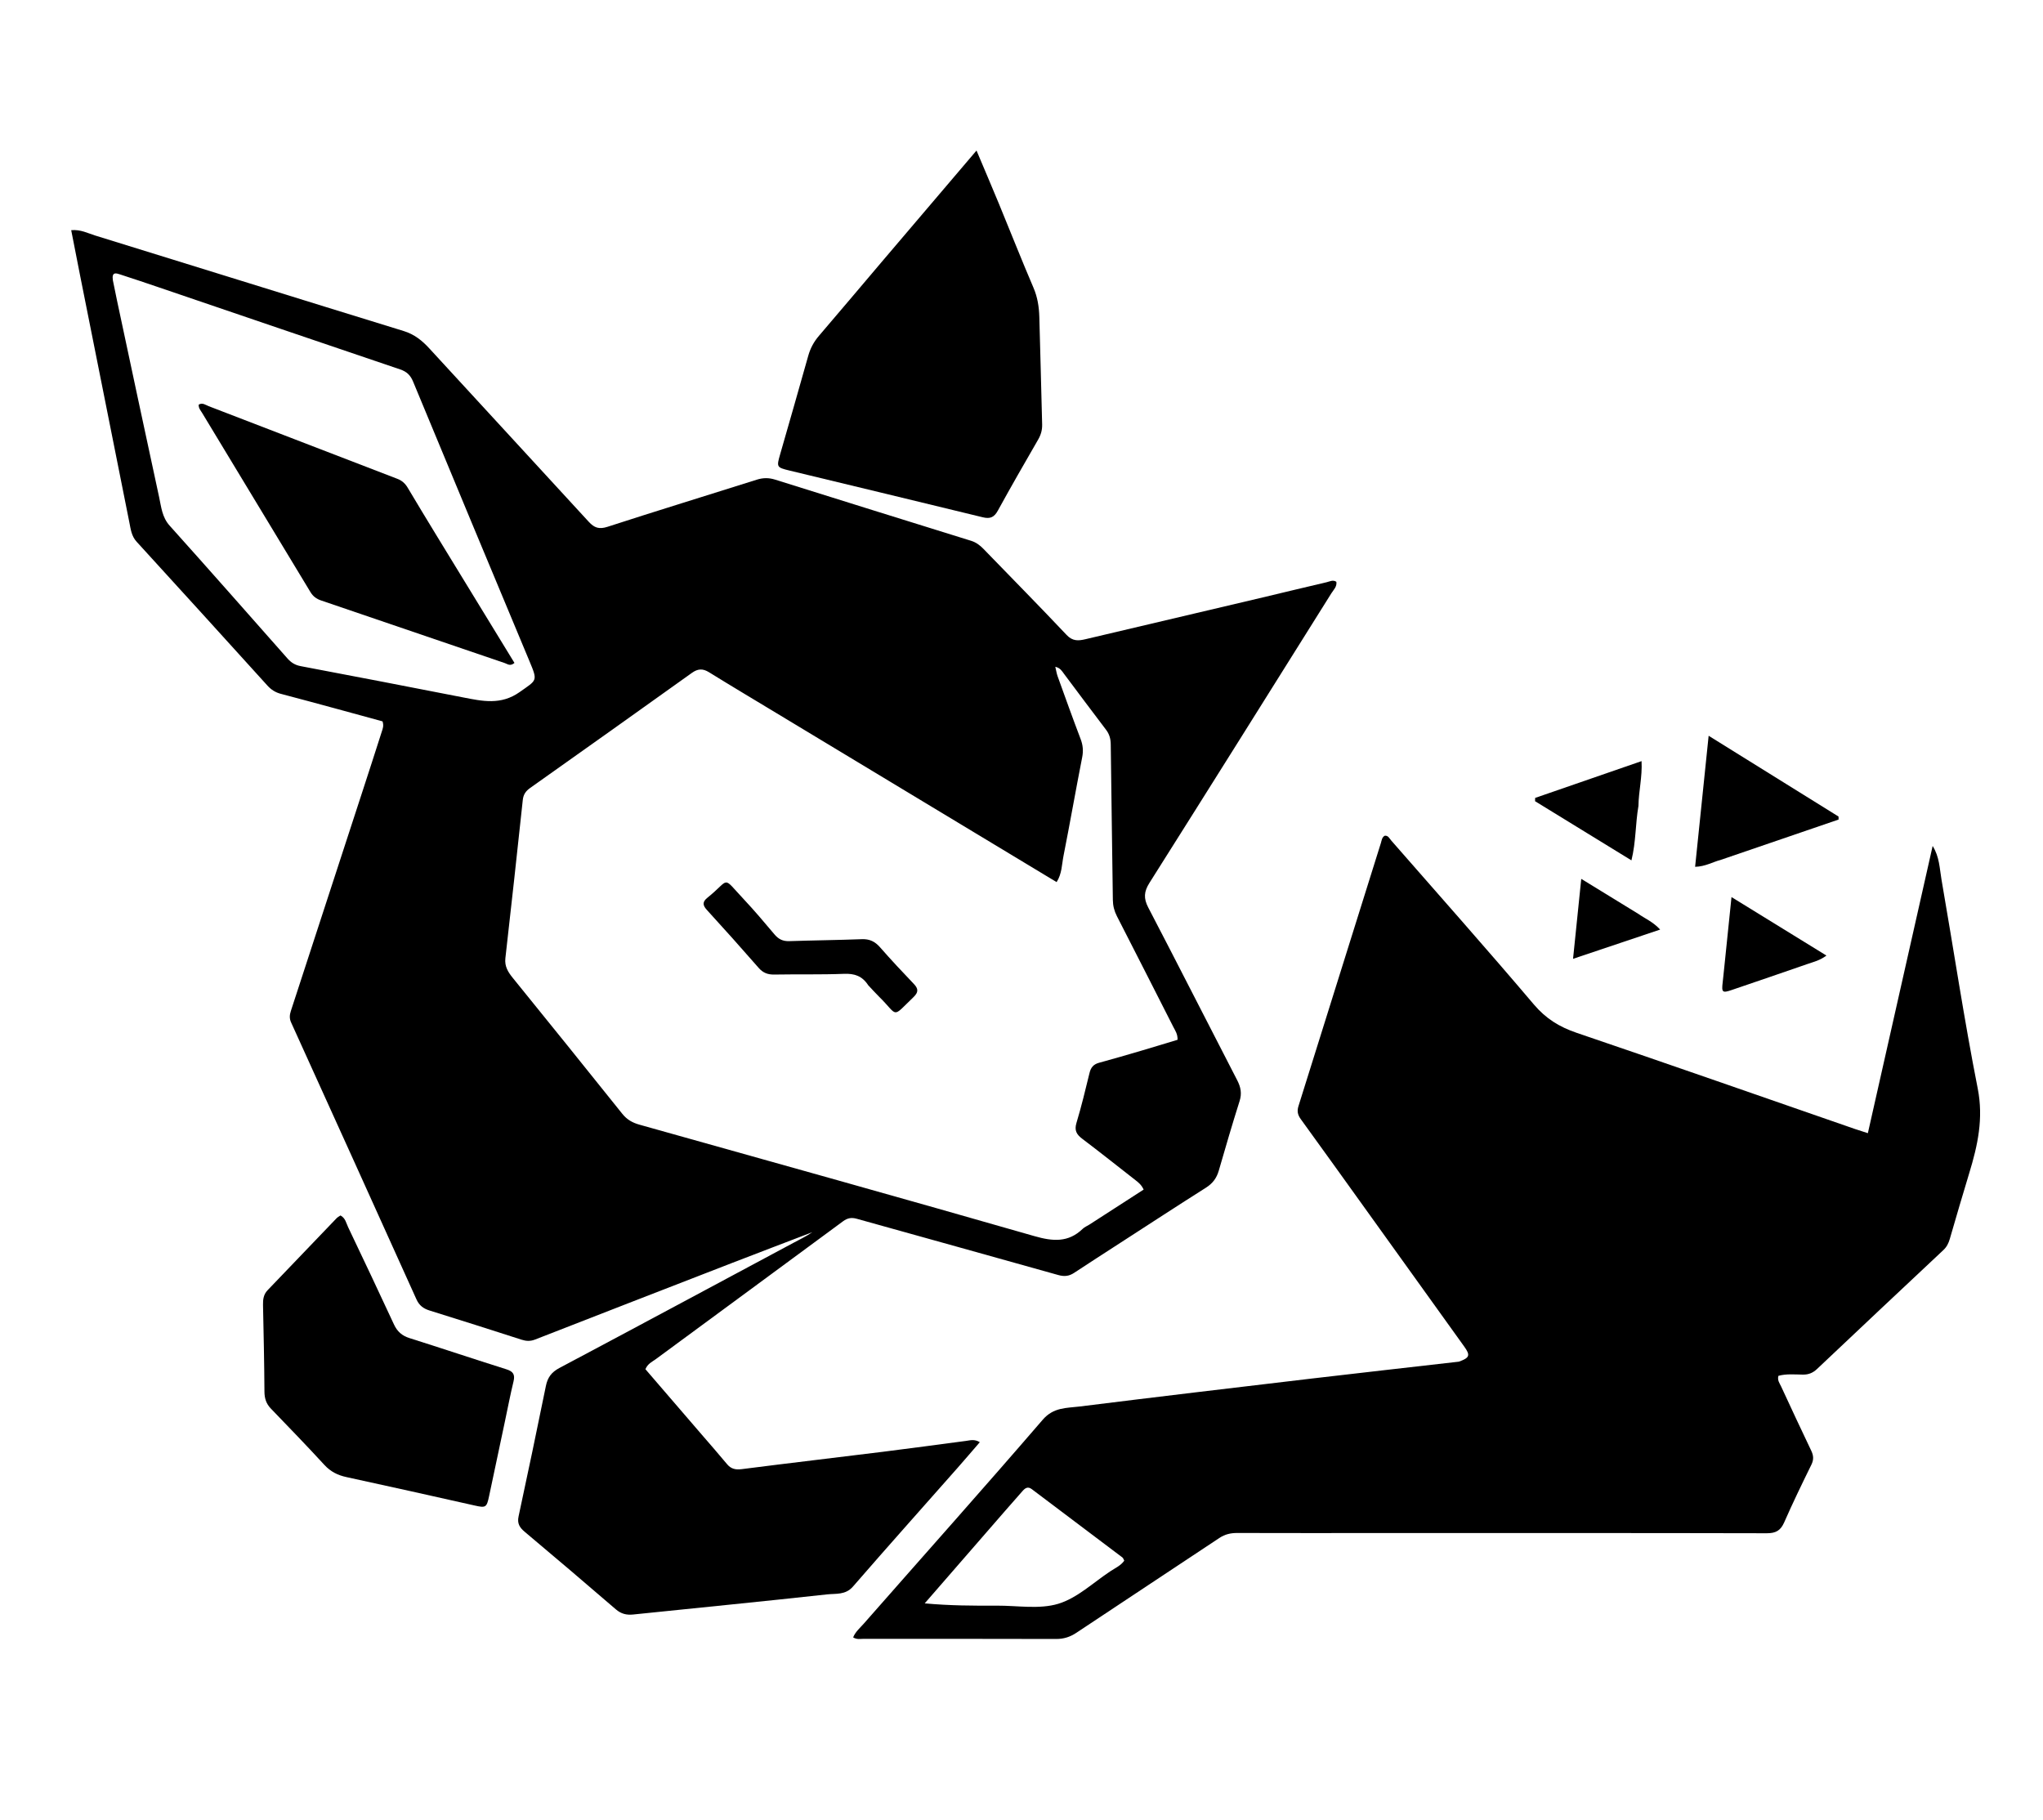
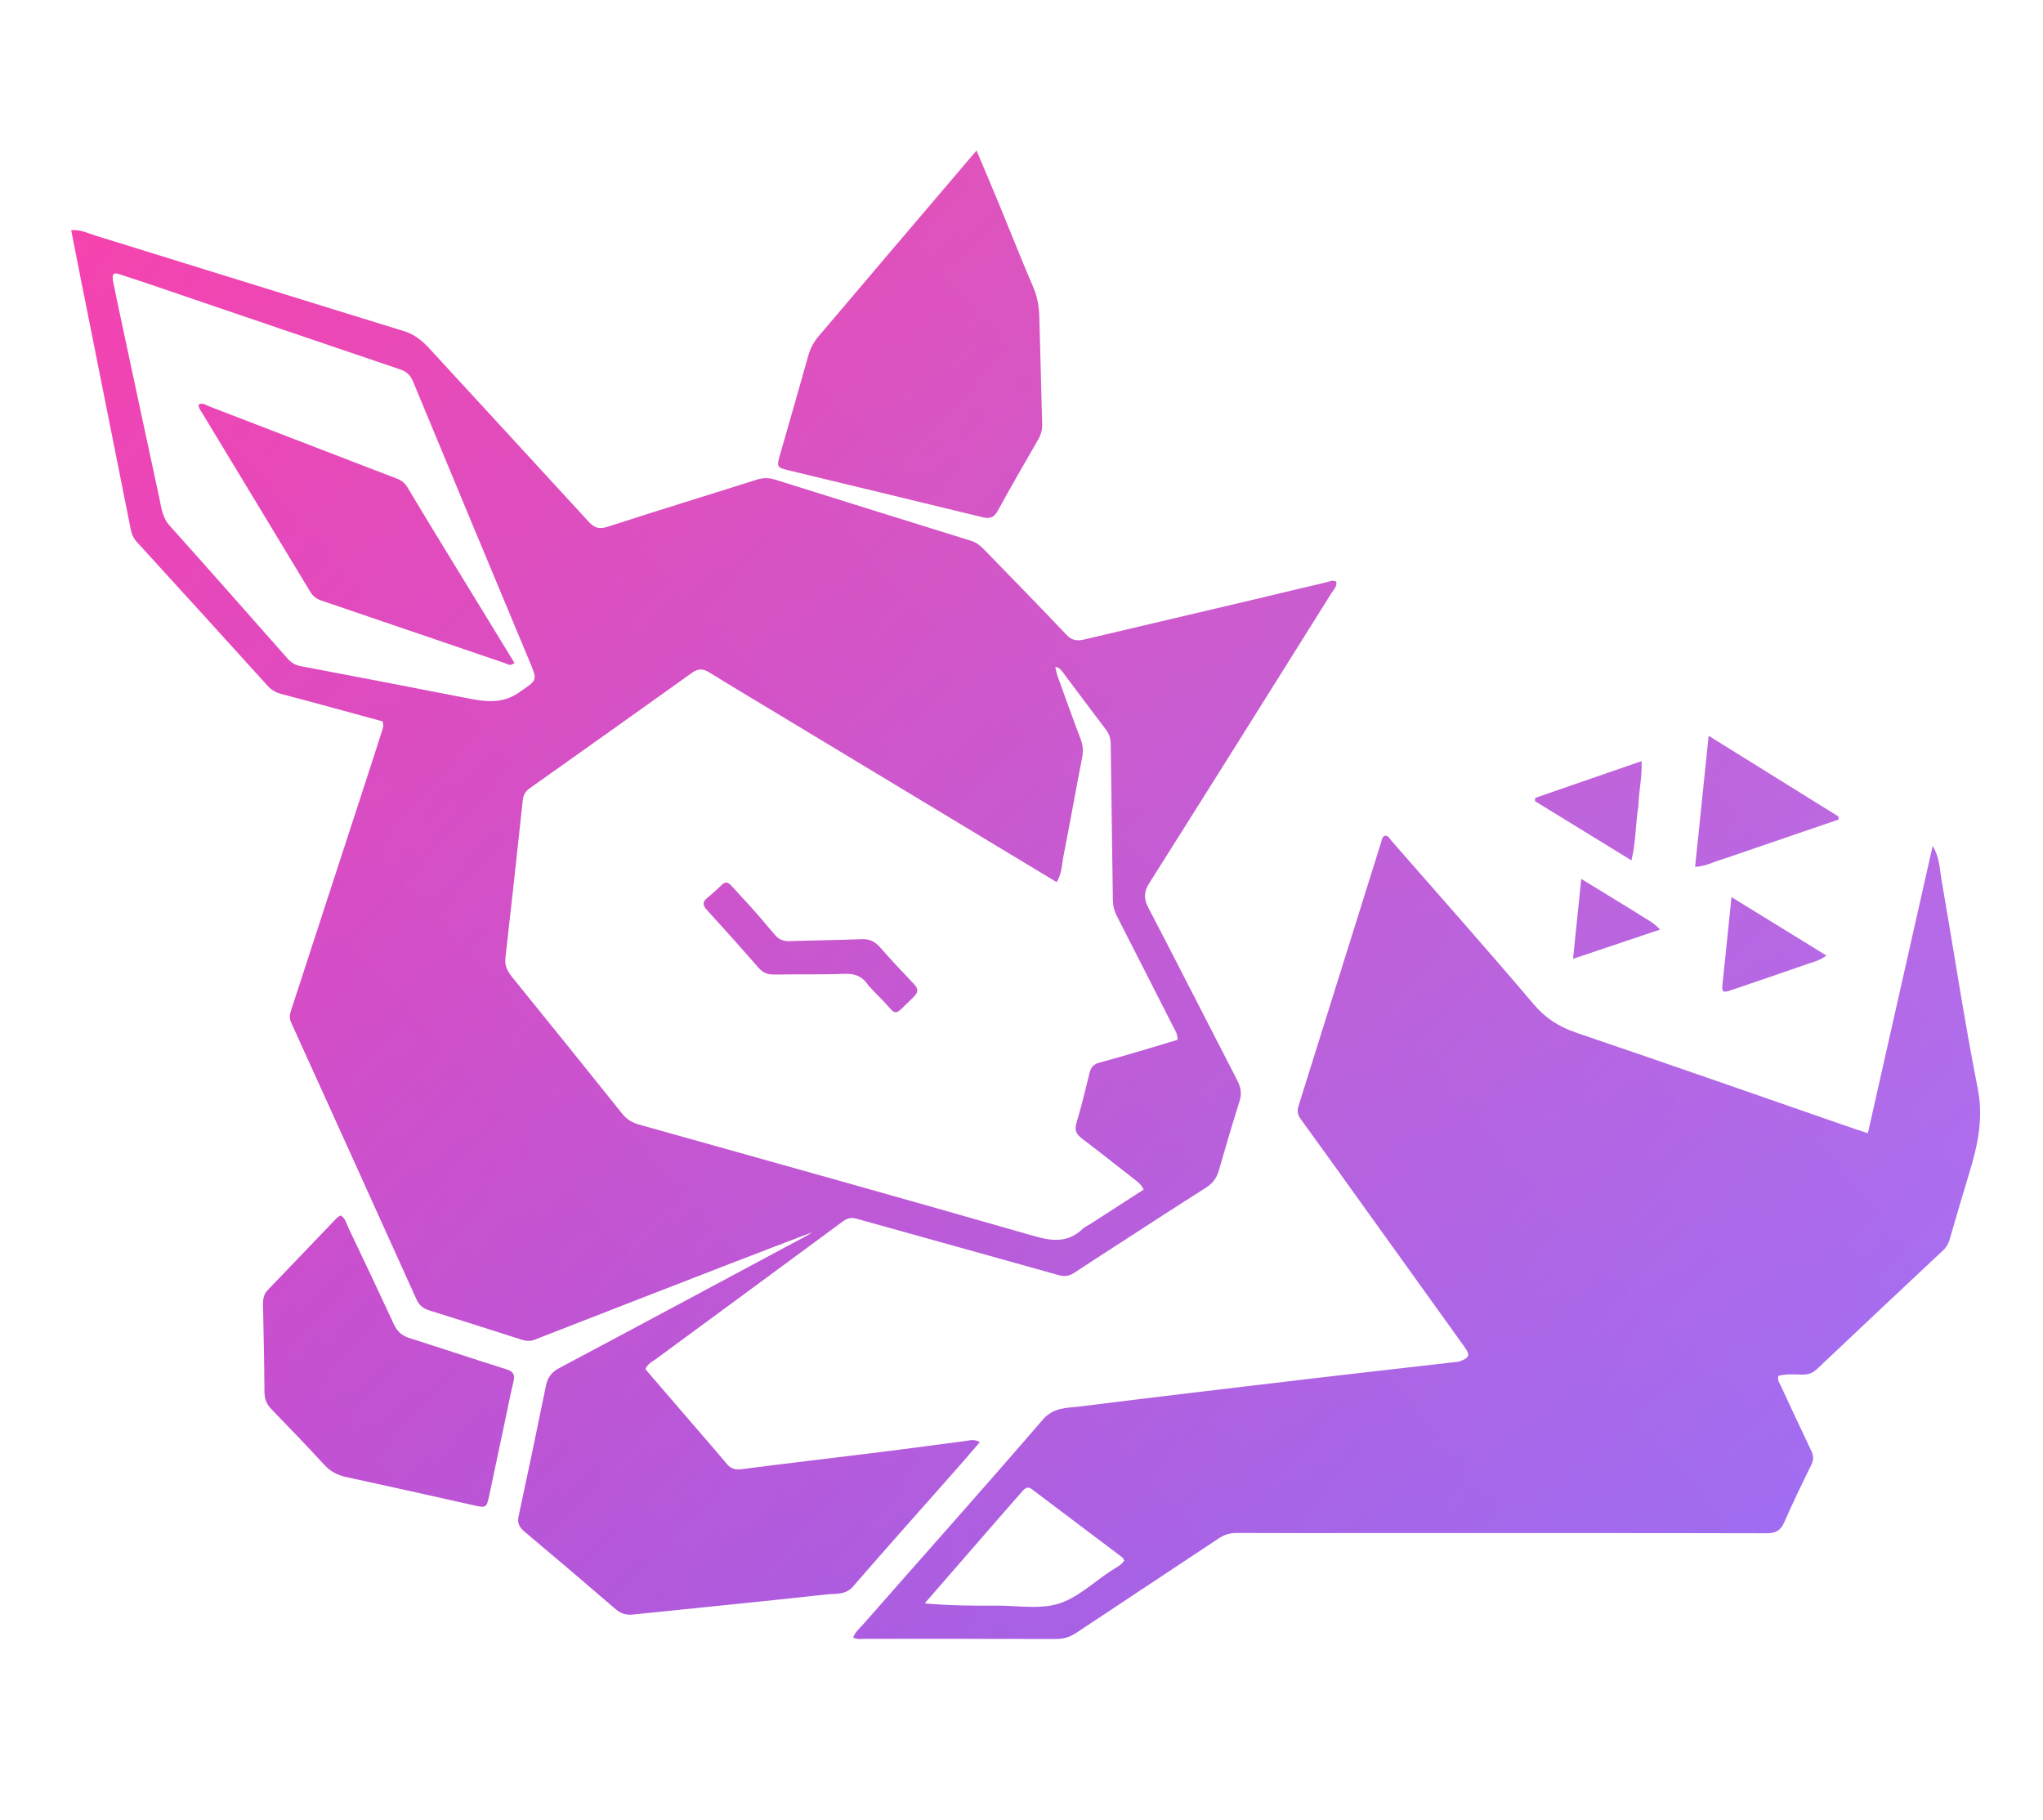
<svg xmlns="http://www.w3.org/2000/svg" version="1.1" id="Layer_1" x="0px" y="0px" width="100%" viewBox="0 0 1024 912" enable-background="new 0 0 1024 912" xml:space="preserve">
-   <path fill="#000000" opacity="1" stroke="none" d=" M561.721,622.786   C553.73,627.97 546.011,632.905 538.369,637.957   C535.817,639.645 533.451,639.891 530.41,639.034   C496.781,629.553 463.096,620.269 429.45,610.847   C426.789,610.102 424.806,610.438 422.541,612.11   C391.322,635.171 360.024,658.125 328.777,681.148   C326.949,682.495 324.665,683.428 323.501,686.24   C332.813,697.054 342.244,708.005 351.673,718.959   C355.912,723.883 360.213,728.756 364.353,733.762   C366.395,736.233 368.639,736.734 371.816,736.327   C395.402,733.304 419.023,730.553 442.622,727.62   C456.484,725.898 470.323,723.999 484.173,722.181   C486.256,721.907 488.364,721.165 491.108,722.817   C487.332,727.183 483.733,731.418 480.055,735.584   C462.526,755.441 444.874,775.192 427.513,795.196   C423.79,799.487 418.971,798.62 414.63,799.097   C382.224,802.656 349.777,805.835 317.348,809.187   C314.016,809.531 311.31,808.87 308.653,806.578   C293.513,793.517 278.268,780.577 262.964,767.709   C260.427,765.576 259.165,763.536 259.918,760.034   C264.604,738.256 269.18,716.453 273.616,694.623   C274.479,690.372 276.427,687.73 280.374,685.634   C319.514,664.859 358.538,643.866 397.605,622.953   C400.812,621.236 404.096,619.662 407.151,617.578   C393.733,622.717 380.298,627.812 366.9,633.003   C333.983,645.757 301.075,658.536 268.189,671.372   C265.848,672.286 263.777,672.206 261.438,671.452   C246.071,666.499 230.684,661.605 215.267,656.809   C212.194,655.853 210.104,654.264 208.742,651.246   C187.855,604.952 166.902,558.687 145.906,512.442   C144.988,510.419 145.157,508.623 145.794,506.673   C157.67,470.284 169.541,433.893 181.402,397.499   C184.755,387.212 188.099,376.922 191.384,366.613   C191.825,365.227 192.462,363.791 191.736,361.546   C184.454,359.555 176.801,357.45 169.141,355.374   C159.671,352.806 150.206,350.22 140.714,347.734   C138.026,347.03 135.91,345.671 134.053,343.622   C112.235,319.552 90.412,295.485 68.485,271.513   C65.887,268.673 65.524,265.258 64.849,261.892   C56.577,220.634 48.365,179.364 40.147,138.095   C38.666,130.658 37.228,123.213 35.69,115.366   C40.434,114.928 44.043,116.91 47.718,118.043   C99.264,133.947 150.75,150.044 202.31,165.903   C207.699,167.56 211.561,170.671 215.235,174.679   C241.805,203.661 268.524,232.505 295.08,261.499   C297.91,264.589 300.303,265.394 304.533,264.021   C329.392,255.949 354.393,248.317 379.309,240.419   C382.486,239.412 385.346,239.394 388.533,240.395   C421.252,250.682 454.006,260.86 486.755,271.051   C489.223,271.819 491.162,273.269 492.938,275.106   C506.84,289.475 520.897,303.698 534.614,318.242   C537.627,321.437 540.516,321.206 544.031,320.376   C573.658,313.381 603.293,306.423 632.921,299.428   C643.607,296.906 654.267,294.274 664.965,291.803   C666.486,291.452 668.108,290.461 669.815,291.592   C670.193,294.03 668.416,295.597 667.317,297.35   C636.977,345.773 606.645,394.201 576.123,442.509   C573.379,446.853 573.124,450.226 575.521,454.824   C590.534,483.617 605.21,512.584 620.125,541.428   C621.919,544.897 622.52,548.028 621.308,551.859   C617.645,563.439 614.237,575.102 610.866,586.772   C609.791,590.496 607.783,593.153 604.464,595.254   C590.249,604.257 576.158,613.456 561.721,622.786  M389.16,357.4   C377.895,350.595 366.583,343.866 355.395,336.936   C352.26,334.993 349.794,335.102 346.784,337.257   C319.826,356.551 292.801,375.75 265.746,394.907   C263.544,396.465 262.33,398.156 262.033,400.936   C259.216,427.388 256.314,453.832 253.309,480.263   C252.844,484.351 254.656,487.206 257.028,490.135   C275.377,512.791 293.711,535.459 311.911,558.235   C314.254,561.167 316.995,562.698 320.491,563.678   C386.521,582.196 452.576,600.625 518.49,619.549   C527.676,622.186 535.468,622.855 542.703,615.859   C543.639,614.953 544.957,614.45 546.077,613.728   C555.126,607.896 564.17,602.056 573.225,596.212   C572.12,593.866 570.706,592.725 569.263,591.6   C560.329,584.633 551.469,577.568 542.43,570.739   C539.547,568.561 538.425,566.53 539.556,562.775   C542.048,554.499 544.07,546.077 546.119,537.675   C546.786,534.94 548.162,533.386 550.905,532.646   C557.971,530.741 564.996,528.676 572.019,526.615   C578.175,524.808 584.306,522.919 590.222,521.135   C590.296,518.216 589.054,516.568 588.163,514.814   C578.734,496.25 569.299,477.69 559.809,459.158   C558.483,456.57 557.826,453.944 557.789,451.028   C557.464,425.041 557.034,399.056 556.731,373.069   C556.698,370.273 556.065,367.962 554.338,365.703   C547.253,356.44 540.329,347.054 533.317,337.734   C532.307,336.392 531.466,334.758 528.941,334.188   C529.409,336.14 529.619,337.603 530.111,338.965   C533.899,349.454 537.651,359.957 541.622,370.376   C542.796,373.456 543.06,376.288 542.416,379.562   C539.176,396.036 536.303,412.584 533.037,429.053   C532.198,433.286 532.293,437.893 529.6,442.11   C482.725,413.846 436.248,385.822 389.16,357.4  M56.569,140.457   C57.268,143.874 57.943,147.297 58.671,150.708   C65.677,183.54 72.642,216.382 79.762,249.189   C80.833,254.125 81.227,259.219 85.019,263.441   C104.824,285.495 124.406,307.749 144.035,329.961   C145.855,332.02 147.803,333.319 150.68,333.861   C177.804,338.963 204.897,344.235 231.987,349.514   C241.746,351.416 251.038,353.534 260.475,346.849   C269.176,340.685 269.62,341.523 265.388,331.395   C245.881,284.711 226.412,238.011 207.056,191.265   C205.715,188.027 203.864,186.261 200.563,185.146   C160.363,171.56 120.209,157.839 80.039,144.165   C73.424,141.913 66.805,139.672 60.154,137.53   C58.29,136.93 55.923,136.065 56.569,140.457  z" />
-   <path fill="#000000" opacity="1" stroke="none" d=" M731.232,682.462   C736.633,680.505 737.072,679.305 733.911,674.891   C717.714,652.271 701.466,629.687 685.232,607.093   C674.153,591.672 663.098,576.234 651.948,560.864   C650.435,558.779 650.036,556.89 650.817,554.402   C664.625,510.428 678.36,466.431 692.155,422.453   C692.536,421.24 692.595,419.77 693.996,418.885   C695.775,418.608 696.389,420.2 697.32,421.265   C721.212,448.607 745.335,475.754 768.816,503.445   C774.829,510.536 781.631,514.719 790.25,517.648   C836.907,533.503 883.415,549.794 929.977,565.928   C931.684,566.519 933.416,567.041 936.218,567.944   C947.107,519.675 957.898,471.836 968.69,423.997   C972.132,429.443 972.162,435.31 973.138,440.92   C979.204,475.793 984.433,510.826 991.282,545.541   C994.246,560.567 991.266,574.089 987.033,587.949   C983.68,598.927 980.492,609.957 977.277,620.977   C976.657,623.101 975.76,624.941 974.097,626.501   C952.955,646.331 931.829,666.178 910.776,686.103   C908.674,688.093 906.514,688.985 903.653,688.95   C899.546,688.9 895.381,688.465 891.388,689.56   C890.74,691.802 892.011,693.317 892.757,694.925   C897.734,705.651 902.706,716.381 907.818,727.043   C908.993,729.493 909.164,731.545 907.92,734.079   C903.223,743.645 898.567,753.24 894.284,762.995   C892.476,767.112 890.086,768.469 885.567,768.459   C819.58,768.308 753.594,768.361 687.607,768.365   C665.111,768.366 642.616,768.399 620.12,768.326   C616.84,768.315 613.977,768.965 611.194,770.817   C587.341,786.684 563.405,802.427 539.562,818.31   C536.385,820.426 533.214,821.462 529.349,821.449   C497.189,821.341 465.028,821.405 432.868,821.376   C431.258,821.375 429.554,821.838 427.616,820.655   C428.738,817.838 431.083,815.891 432.972,813.741   C462.878,779.697 493.057,745.891 522.635,711.566   C528.071,705.257 534.606,705.75 541.087,704.943   C579.859,700.11 618.661,695.507 657.465,690.926   C681.907,688.04 706.37,685.326 731.232,682.462  M503.773,757.26   C490.344,772.708 476.916,788.156 463.487,803.604   C476.104,804.763 487.898,804.808 499.691,804.749   C510.006,804.698 520.971,806.679 530.451,803.806   C539.932,800.933 547.956,793.199 556.557,787.501   C558.981,785.895 561.79,784.679 563.507,782.198   C563.099,781.458 562.969,780.891 562.613,780.622   C547.471,769.184 532.305,757.778 517.153,746.353   C515.169,744.857 513.807,745.82 512.48,747.347   C509.75,750.488 506.988,753.6 503.773,757.26  z" />
-   <path fill="#000000" opacity="1" stroke="none" d=" M442.08,131.096   C457.801,112.627 473.292,94.428 489.449,75.445   C493.53,85.121 497.185,93.637 500.719,102.204   C506.496,116.205 512.039,130.304 518.01,144.22   C520.045,148.964 520.78,153.8 520.931,158.776   C521.479,176.751 521.848,194.732 522.348,212.709   C522.424,215.473 521.754,217.874 520.365,220.279   C513.535,232.102 506.722,243.938 500.154,255.907   C498.311,259.264 496.318,260.172 492.588,259.259   C460.289,251.357 427.946,243.638 395.627,235.819   C389.246,234.275 389.203,234.055 391.016,227.727   C395.736,211.257 400.498,194.798 405.12,178.301   C406.18,174.517 407.934,171.28 410.483,168.305   C420.992,156.038 431.403,143.686 442.08,131.096  z" />
-   <path fill="#000000" opacity="1" stroke="none" d=" M252.999,712.787   C250.318,725.395 247.725,737.587 245.159,749.785   C243.936,755.595 243.509,755.814 237.894,754.554   C216.489,749.753 195.084,744.95 173.643,740.312   C169.246,739.361 165.697,737.599 162.589,734.212   C153.809,724.647 144.772,715.318 135.758,705.97   C133.406,703.53 132.567,700.848 132.548,697.449   C132.464,682.968 132.132,668.488 131.831,654.008   C131.774,651.253 132.1,648.758 134.133,646.644   C145.671,634.641 157.164,622.594 168.694,610.584   C169.24,610.015 169.996,609.646 170.658,609.182   C173.134,610.502 173.506,612.986 174.468,615.006   C182.19,631.234 189.908,647.465 197.452,663.777   C199.123,667.391 201.51,669.478 205.317,670.676   C221.502,675.769 237.584,681.19 253.772,686.273   C257.208,687.351 258.237,688.89 257.386,692.387   C255.775,699.005 254.508,705.707 252.999,712.787  z" />
-   <path fill="#000000" opacity="1" stroke="none" d=" M862.72,430.887   C858.402,432.036 854.776,434.309 849.628,434.443   C851.871,412.718 854.066,391.465 856.41,368.761   C878.88,382.736 900.196,395.993 921.512,409.25   C921.525,409.751 921.537,410.252 921.55,410.753   C902.062,417.419 882.575,424.084 862.72,430.887  z" />
-   <path fill="#000000" opacity="1" stroke="none" d=" M821.231,403.928   C819.669,412.961 820.024,421.815 817.719,431.214   C801.172,421.057 785.291,411.309 769.411,401.561   C769.423,401.012 769.436,400.462 769.449,399.913   C786.971,393.854 804.493,387.796 822.785,381.471   C823.207,389.522 821.329,396.452 821.231,403.928  z" />
-   <path fill="#000000" opacity="1" stroke="none" d=" M864.287,484.419   C865.498,472.949 866.618,461.924 867.869,449.611   C884.154,459.643 899.453,469.067 915.453,478.923   C912.087,481.429 908.993,482.094 906.127,483.096   C893.413,487.539 880.651,491.845 867.908,496.207   C863.289,497.787 862.835,497.375 863.457,492.306   C863.76,489.832 863.953,487.345 864.287,484.419  z" />
-   <path fill="#000000" opacity="1" stroke="none" d=" M821.008,457.933   C824.648,460.448 828.531,462.024 832.105,465.895   C817.51,470.797 803.612,475.465 788.449,480.558   C789.856,466.843 791.142,454.305 792.56,440.485   C802.679,446.693 811.688,452.219 821.008,457.933  z" />
-   <path fill="#000000" opacity="1" stroke="none" d=" M435.164,493.788   C432.146,489.127 428.255,487.875 423.058,488.078   C411.409,488.533 399.733,488.233 388.072,488.441   C384.809,488.499 382.432,487.591 380.245,485.086   C371.701,475.3 363.047,465.607 354.274,456.025   C352.034,453.578 352.129,451.893 354.617,449.898   C366.281,440.546 361.556,438.735 372.773,450.674   C378.129,456.375 383.177,462.371 388.222,468.353   C390.213,470.713 392.421,471.802 395.554,471.698   C407.705,471.295 419.865,471.173 432.013,470.715   C435.884,470.57 438.589,471.913 441.101,474.78   C446.59,481.043 452.285,487.129 458.042,493.147   C460.389,495.601 460.37,497.342 457.857,499.758   C446.629,510.557 450.532,509.286 440.566,499.489   C438.785,497.739 437.122,495.868 435.164,493.788  z" />
-   <path fill="#000000" opacity="1" stroke="none" d=" M218.748,268.301   C231.939,289.853 244.928,311.102 257.862,332.263   C255.711,334.081 254.391,332.807 253.089,332.364   C222.365,321.908 191.658,311.399 160.933,300.945   C158.613,300.156 156.909,298.91 155.617,296.768   C137.548,266.821 119.417,236.912 101.327,206.978   C100.572,205.73 99.476,204.578 99.592,202.808   C101.462,201.634 103.041,202.975 104.604,203.575   C136.151,215.695 167.676,227.869 199.218,240.001   C201.512,240.883 203.107,242.345 204.358,244.461   C209.024,252.344 213.807,260.158 218.748,268.301  z" />
+   <defs>
+     <linearGradient id="doe-red-blue" gradientUnits="userSpaceOnUse" x1="0" y1="0" x2="1024" y2="912">
+       <stop offset="0" stop-color="#ff1f3d" />
+       <stop offset="1" stop-color="#315bff" />
+     </linearGradient>
+     <linearGradient id="doe-purple-pink" gradientUnits="userSpaceOnUse" x1="0" y1="912" x2="1024" y2="0">
+       <stop offset="0" stop-color="#6b2cff" />
+       <stop offset="1" stop-color="#ff4eb8" />
+     </linearGradient>
+     <clipPath id="doe-logo-clip" clipPathUnits="userSpaceOnUse">
+       <path fill="#000000" opacity="1" stroke="none" d=" M561.721,622.786   C553.73,627.97 546.011,632.905 538.369,637.957   C535.817,639.645 533.451,639.891 530.41,639.034   C496.781,629.553 463.096,620.269 429.45,610.847   C426.789,610.102 424.806,610.438 422.541,612.11   C391.322,635.171 360.024,658.125 328.777,681.148   C326.949,682.495 324.665,683.428 323.501,686.24   C332.813,697.054 342.244,708.005 351.673,718.959   C355.912,723.883 360.213,728.756 364.353,733.762   C366.395,736.233 368.639,736.734 371.816,736.327   C395.402,733.304 419.023,730.553 442.622,727.62   C456.484,725.898 470.323,723.999 484.173,722.181   C486.256,721.907 488.364,721.165 491.108,722.817   C487.332,727.183 483.733,731.418 480.055,735.584   C462.526,755.441 444.874,775.192 427.513,795.196   C423.79,799.487 418.971,798.62 414.63,799.097   C382.224,802.656 349.777,805.835 317.348,809.187   C314.016,809.531 311.31,808.87 308.653,806.578   C293.513,793.517 278.268,780.577 262.964,767.709   C260.427,765.576 259.165,763.536 259.918,760.034   C264.604,738.256 269.18,716.453 273.616,694.623   C274.479,690.372 276.427,687.73 280.374,685.634   C319.514,664.859 358.538,643.866 397.605,622.953   C400.812,621.236 404.096,619.662 407.151,617.578   C393.733,622.717 380.298,627.812 366.9,633.003   C333.983,645.757 301.075,658.536 268.189,671.372   C265.848,672.286 263.777,672.206 261.438,671.452   C246.071,666.499 230.684,661.605 215.267,656.809   C212.194,655.853 210.104,654.264 208.742,651.246   C187.855,604.952 166.902,558.687 145.906,512.442   C144.988,510.419 145.157,508.623 145.794,506.673   C157.67,470.284 169.541,433.893 181.402,397.499   C184.755,387.212 188.099,376.922 191.384,366.613   C191.825,365.227 192.462,363.791 191.736,361.546   C184.454,359.555 176.801,357.45 169.141,355.374   C159.671,352.806 150.206,350.22 140.714,347.734   C138.026,347.03 135.91,345.671 134.053,343.622   C112.235,319.552 90.412,295.485 68.485,271.513   C65.887,268.673 65.524,265.258 64.849,261.892   C56.577,220.634 48.365,179.364 40.147,138.095   C38.666,130.658 37.228,123.213 35.69,115.366   C40.434,114.928 44.043,116.91 47.718,118.043   C99.264,133.947 150.75,150.044 202.31,165.903   C207.699,167.56 211.561,170.671 215.235,174.679   C241.805,203.661 268.524,232.505 295.08,261.499   C297.91,264.589 300.303,265.394 304.533,264.021   C329.392,255.949 354.393,248.317 379.309,240.419   C382.486,239.412 385.346,239.394 388.533,240.395   C421.252,250.682 454.006,260.86 486.755,271.051   C489.223,271.819 491.162,273.269 492.938,275.106   C506.84,289.475 520.897,303.698 534.614,318.242   C537.627,321.437 540.516,321.206 544.031,320.376   C573.658,313.381 603.293,306.423 632.921,299.428   C643.607,296.906 654.267,294.274 664.965,291.803   C666.486,291.452 668.108,290.461 669.815,291.592   C670.193,294.03 668.416,295.597 667.317,297.35   C636.977,345.773 606.645,394.201 576.123,442.509   C573.379,446.853 573.124,450.226 575.521,454.824   C590.534,483.617 605.21,512.584 620.125,541.428   C621.919,544.897 622.52,548.028 621.308,551.859   C617.645,563.439 614.237,575.102 610.866,586.772   C609.791,590.496 607.783,593.153 604.464,595.254   C590.249,604.257 576.158,613.456 561.721,622.786  M389.16,357.4   C377.895,350.595 366.583,343.866 355.395,336.936   C352.26,334.993 349.794,335.102 346.784,337.257   C319.826,356.551 292.801,375.75 265.746,394.907   C263.544,396.465 262.33,398.156 262.033,400.936   C259.216,427.388 256.314,453.832 253.309,480.263   C252.844,484.351 254.656,487.206 257.028,490.135   C275.377,512.791 293.711,535.459 311.911,558.235   C314.254,561.167 316.995,562.698 320.491,563.678   C386.521,582.196 452.576,600.625 518.49,619.549   C527.676,622.186 535.468,622.855 542.703,615.859   C543.639,614.953 544.957,614.45 546.077,613.728   C555.126,607.896 564.17,602.056 573.225,596.212   C572.12,593.866 570.706,592.725 569.263,591.6   C560.329,584.633 551.469,577.568 542.43,570.739   C539.547,568.561 538.425,566.53 539.556,562.775   C542.048,554.499 544.07,546.077 546.119,537.675   C546.786,534.94 548.162,533.386 550.905,532.646   C557.971,530.741 564.996,528.676 572.019,526.615   C578.175,524.808 584.306,522.919 590.222,521.135   C590.296,518.216 589.054,516.568 588.163,514.814   C578.734,496.25 569.299,477.69 559.809,459.158   C558.483,456.57 557.826,453.944 557.789,451.028   C557.464,425.041 557.034,399.056 556.731,373.069   C556.698,370.273 556.065,367.962 554.338,365.703   C547.253,356.44 540.329,347.054 533.317,337.734   C532.307,336.392 531.466,334.758 528.941,334.188   C529.409,336.14 529.619,337.603 530.111,338.965   C533.899,349.454 537.651,359.957 541.622,370.376   C542.796,373.456 543.06,376.288 542.416,379.562   C539.176,396.036 536.303,412.584 533.037,429.053   C532.198,433.286 532.293,437.893 529.6,442.11   C482.725,413.846 436.248,385.822 389.16,357.4  M56.569,140.457   C57.268,143.874 57.943,147.297 58.671,150.708   C65.677,183.54 72.642,216.382 79.762,249.189   C80.833,254.125 81.227,259.219 85.019,263.441   C104.824,285.495 124.406,307.749 144.035,329.961   C145.855,332.02 147.803,333.319 150.68,333.861   C177.804,338.963 204.897,344.235 231.987,349.514   C241.746,351.416 251.038,353.534 260.475,346.849   C269.176,340.685 269.62,341.523 265.388,331.395   C245.881,284.711 226.412,238.011 207.056,191.265   C205.715,188.027 203.864,186.261 200.563,185.146   C160.363,171.56 120.209,157.839 80.039,144.165   C73.424,141.913 66.805,139.672 60.154,137.53   C58.29,136.93 55.923,136.065 56.569,140.457  z" />
+       <path fill="#000000" opacity="1" stroke="none" d=" M731.232,682.462   C736.633,680.505 737.072,679.305 733.911,674.891   C717.714,652.271 701.466,629.687 685.232,607.093   C674.153,591.672 663.098,576.234 651.948,560.864   C650.435,558.779 650.036,556.89 650.817,554.402   C664.625,510.428 678.36,466.431 692.155,422.453   C692.536,421.24 692.595,419.77 693.996,418.885   C695.775,418.608 696.389,420.2 697.32,421.265   C721.212,448.607 745.335,475.754 768.816,503.445   C774.829,510.536 781.631,514.719 790.25,517.648   C836.907,533.503 883.415,549.794 929.977,565.928   C931.684,566.519 933.416,567.041 936.218,567.944   C947.107,519.675 957.898,471.836 968.69,423.997   C972.132,429.443 972.162,435.31 973.138,440.92   C979.204,475.793 984.433,510.826 991.282,545.541   C994.246,560.567 991.266,574.089 987.033,587.949   C983.68,598.927 980.492,609.957 977.277,620.977   C976.657,623.101 975.76,624.941 974.097,626.501   C952.955,646.331 931.829,666.178 910.776,686.103   C908.674,688.093 906.514,688.985 903.653,688.95   C899.546,688.9 895.381,688.465 891.388,689.56   C890.74,691.802 892.011,693.317 892.757,694.925   C897.734,705.651 902.706,716.381 907.818,727.043   C908.993,729.493 909.164,731.545 907.92,734.079   C903.223,743.645 898.567,753.24 894.284,762.995   C892.476,767.112 890.086,768.469 885.567,768.459   C819.58,768.308 753.594,768.361 687.607,768.365   C665.111,768.366 642.616,768.399 620.12,768.326   C616.84,768.315 613.977,768.965 611.194,770.817   C587.341,786.684 563.405,802.427 539.562,818.31   C536.385,820.426 533.214,821.462 529.349,821.449   C497.189,821.341 465.028,821.405 432.868,821.376   C431.258,821.375 429.554,821.838 427.616,820.655   C428.738,817.838 431.083,815.891 432.972,813.741   C462.878,779.697 493.057,745.891 522.635,711.566   C528.071,705.257 534.606,705.75 541.087,704.943   C579.859,700.11 618.661,695.507 657.465,690.926   C681.907,688.04 706.37,685.326 731.232,682.462  M503.773,757.26   C490.344,772.708 476.916,788.156 463.487,803.604   C476.104,804.763 487.898,804.808 499.691,804.749   C510.006,804.698 520.971,806.679 530.451,803.806   C539.932,800.933 547.956,793.199 556.557,787.501   C558.981,785.895 561.79,784.679 563.507,782.198   C563.099,781.458 562.969,780.891 562.613,780.622   C547.471,769.184 532.305,757.778 517.153,746.353   C515.169,744.857 513.807,745.82 512.48,747.347   C509.75,750.488 506.988,753.6 503.773,757.26  z" />
+       <path fill="#000000" opacity="1" stroke="none" d=" M442.08,131.096   C457.801,112.627 473.292,94.428 489.449,75.445   C493.53,85.121 497.185,93.637 500.719,102.204   C506.496,116.205 512.039,130.304 518.01,144.22   C520.045,148.964 520.78,153.8 520.931,158.776   C521.479,176.751 521.848,194.732 522.348,212.709   C522.424,215.473 521.754,217.874 520.365,220.279   C513.535,232.102 506.722,243.938 500.154,255.907   C498.311,259.264 496.318,260.172 492.588,259.259   C460.289,251.357 427.946,243.638 395.627,235.819   C389.246,234.275 389.203,234.055 391.016,227.727   C395.736,211.257 400.498,194.798 405.12,178.301   C406.18,174.517 407.934,171.28 410.483,168.305   C420.992,156.038 431.403,143.686 442.08,131.096  z" />
+       <path fill="#000000" opacity="1" stroke="none" d=" M252.999,712.787   C250.318,725.395 247.725,737.587 245.159,749.785   C243.936,755.595 243.509,755.814 237.894,754.554   C216.489,749.753 195.084,744.95 173.643,740.312   C169.246,739.361 165.697,737.599 162.589,734.212   C153.809,724.647 144.772,715.318 135.758,705.97   C133.406,703.53 132.567,700.848 132.548,697.449   C132.464,682.968 132.132,668.488 131.831,654.008   C131.774,651.253 132.1,648.758 134.133,646.644   C145.671,634.641 157.164,622.594 168.694,610.584   C169.24,610.015 169.996,609.646 170.658,609.182   C173.134,610.502 173.506,612.986 174.468,615.006   C182.19,631.234 189.908,647.465 197.452,663.777   C199.123,667.391 201.51,669.478 205.317,670.676   C221.502,675.769 237.584,681.19 253.772,686.273   C257.208,687.351 258.237,688.89 257.386,692.387   C255.775,699.005 254.508,705.707 252.999,712.787  z" />
+       <path fill="#000000" opacity="1" stroke="none" d=" M862.72,430.887   C858.402,432.036 854.776,434.309 849.628,434.443   C851.871,412.718 854.066,391.465 856.41,368.761   C878.88,382.736 900.196,395.993 921.512,409.25   C921.525,409.751 921.537,410.252 921.55,410.753   C902.062,417.419 882.575,424.084 862.72,430.887  z" />
+       <path fill="#000000" opacity="1" stroke="none" d=" M821.231,403.928   C819.669,412.961 820.024,421.815 817.719,431.214   C801.172,421.057 785.291,411.309 769.411,401.561   C769.423,401.012 769.436,400.462 769.449,399.913   C786.971,393.854 804.493,387.796 822.785,381.471   C823.207,389.522 821.329,396.452 821.231,403.928  z" />
+       <path fill="#000000" opacity="1" stroke="none" d=" M864.287,484.419   C865.498,472.949 866.618,461.924 867.869,449.611   C884.154,459.643 899.453,469.067 915.453,478.923   C912.087,481.429 908.993,482.094 906.127,483.096   C893.413,487.539 880.651,491.845 867.908,496.207   C863.289,497.787 862.835,497.375 863.457,492.306   C863.76,489.832 863.953,487.345 864.287,484.419  z" />
+       <path fill="#000000" opacity="1" stroke="none" d=" M821.008,457.933   C824.648,460.448 828.531,462.024 832.105,465.895   C817.51,470.797 803.612,475.465 788.449,480.558   C789.856,466.843 791.142,454.305 792.56,440.485   C802.679,446.693 811.688,452.219 821.008,457.933  z" />
+       <path fill="#000000" opacity="1" stroke="none" d=" M435.164,493.788   C432.146,489.127 428.255,487.875 423.058,488.078   C411.409,488.533 399.733,488.233 388.072,488.441   C384.809,488.499 382.432,487.591 380.245,485.086   C371.701,475.3 363.047,465.607 354.274,456.025   C352.034,453.578 352.129,451.893 354.617,449.898   C366.281,440.546 361.556,438.735 372.773,450.674   C378.129,456.375 383.177,462.371 388.222,468.353   C390.213,470.713 392.421,471.802 395.554,471.698   C407.705,471.295 419.865,471.173 432.013,470.715   C435.884,470.57 438.589,471.913 441.101,474.78   C446.59,481.043 452.285,487.129 458.042,493.147   C460.389,495.601 460.37,497.342 457.857,499.758   C446.629,510.557 450.532,509.286 440.566,499.489   C438.785,497.739 437.122,495.868 435.164,493.788  z" />
+       <path fill="#000000" opacity="1" stroke="none" d=" M218.748,268.301   C231.939,289.853 244.928,311.102 257.862,332.263   C255.711,334.081 254.391,332.807 253.089,332.364   C222.365,321.908 191.658,311.399 160.933,300.945   C158.613,300.156 156.909,298.91 155.617,296.768   C137.548,266.821 119.417,236.912 101.327,206.978   C100.572,205.73 99.476,204.578 99.592,202.808   C101.462,201.634 103.041,202.975 104.604,203.575   C136.151,215.695 167.676,227.869 199.218,240.001   C201.512,240.883 203.107,242.345 204.358,244.461   C209.024,252.344 213.807,260.158 218.748,268.301  z" />
+     </clipPath>
+   </defs>
+   <g clip-path="url(#doe-logo-clip)" style="isolation:isolate">
+     <rect x="0" y="0" width="1024" height="912" fill="url(#doe-red-blue)" />
+     <rect x="0" y="0" width="1024" height="912" fill="url(#doe-purple-pink)" opacity="0.62" style="mix-blend-mode:screen" />
+   </g>
</svg>
